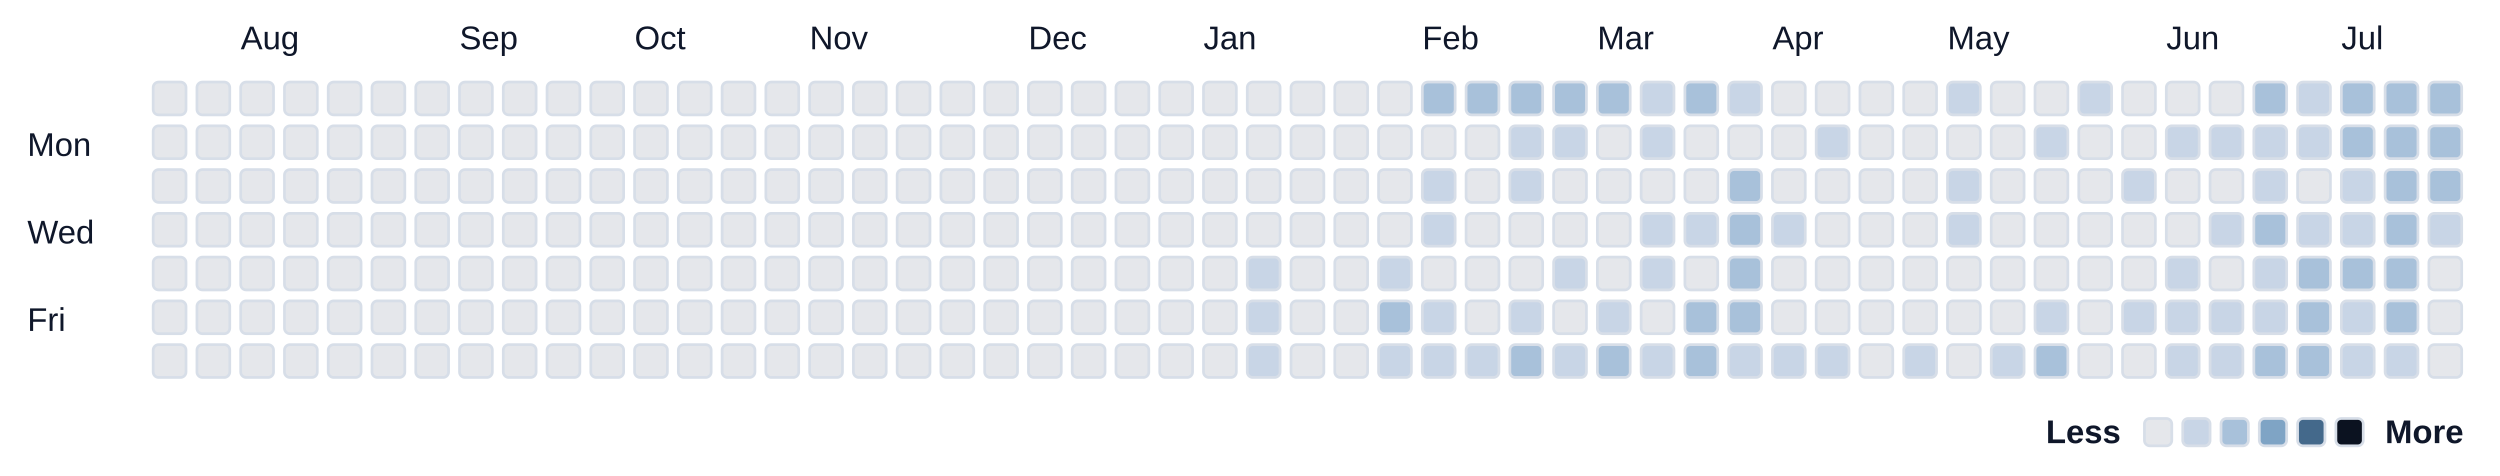
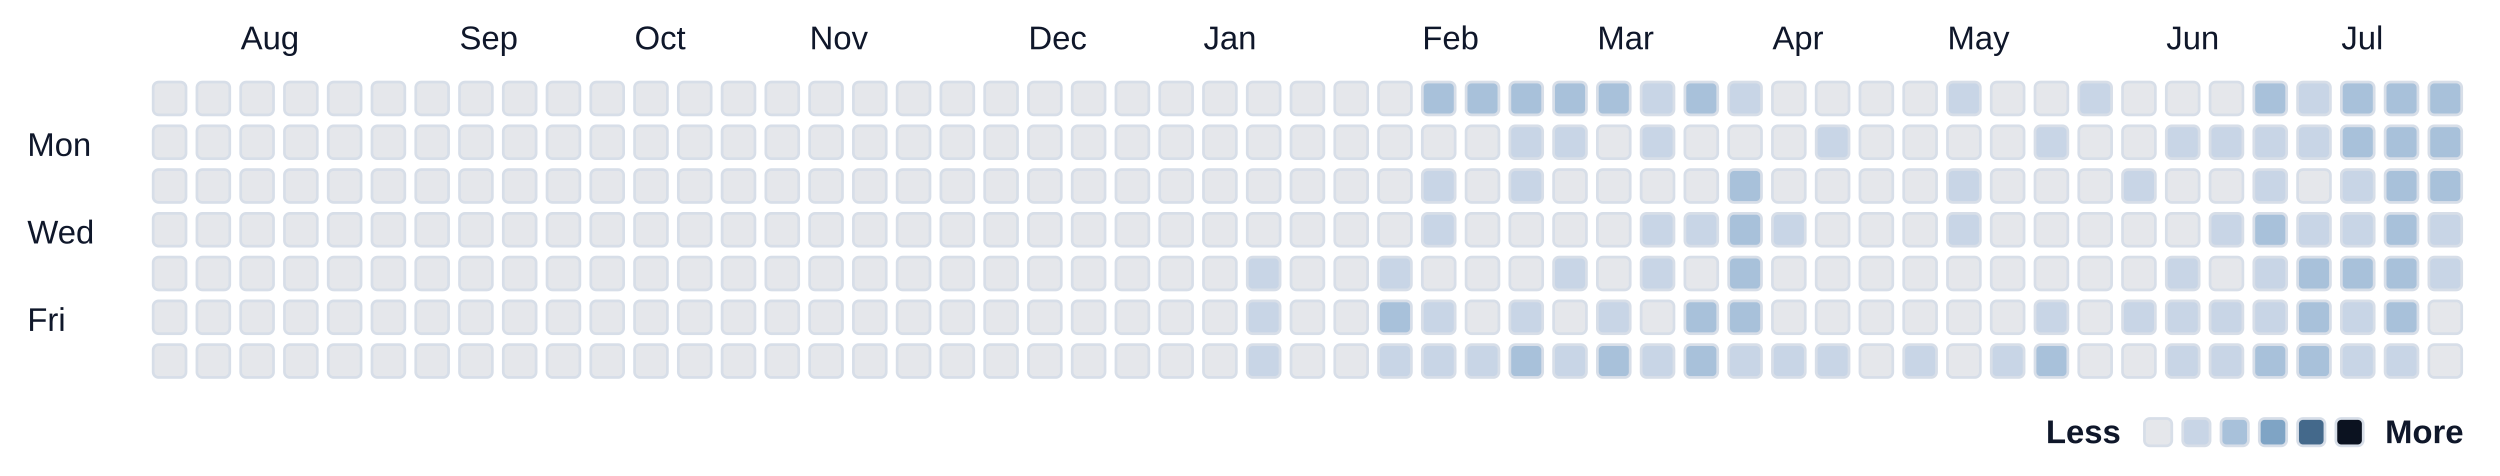
<svg xmlns="http://www.w3.org/2000/svg" baseProfile="tiny" height="174" version="1.2" width="914">
  <defs />
  <text fill="#0F172A" font-family="Segoe UI, Arial, sans-serif" font-size="12px" x="88" y="18">Aug</text>
  <text fill="#0F172A" font-family="Segoe UI, Arial, sans-serif" font-size="12px" x="168" y="18">Sep</text>
  <text fill="#0F172A" font-family="Segoe UI, Arial, sans-serif" font-size="12px" x="232" y="18">Oct</text>
  <text fill="#0F172A" font-family="Segoe UI, Arial, sans-serif" font-size="12px" x="296" y="18">Nov</text>
  <text fill="#0F172A" font-family="Segoe UI, Arial, sans-serif" font-size="12px" x="376" y="18">Dec</text>
  <text fill="#0F172A" font-family="Segoe UI, Arial, sans-serif" font-size="12px" x="440" y="18">Jan</text>
  <text fill="#0F172A" font-family="Segoe UI, Arial, sans-serif" font-size="12px" x="520" y="18">Feb</text>
  <text fill="#0F172A" font-family="Segoe UI, Arial, sans-serif" font-size="12px" x="584" y="18">Mar</text>
  <text fill="#0F172A" font-family="Segoe UI, Arial, sans-serif" font-size="12px" x="648" y="18">Apr</text>
  <text fill="#0F172A" font-family="Segoe UI, Arial, sans-serif" font-size="12px" x="712" y="18">May</text>
  <text fill="#0F172A" font-family="Segoe UI, Arial, sans-serif" font-size="12px" x="792" y="18">Jun</text>
  <text fill="#0F172A" font-family="Segoe UI, Arial, sans-serif" font-size="12px" x="856" y="18">Jul</text>
  <text fill="#0F172A" font-family="Segoe UI, Arial, sans-serif" font-size="12px" x="10" y="57">Mon</text>
  <text fill="#0F172A" font-family="Segoe UI, Arial, sans-serif" font-size="12px" x="10" y="89">Wed</text>
  <text fill="#0F172A" font-family="Segoe UI, Arial, sans-serif" font-size="12px" x="10" y="121">Fri</text>
  <rect fill="#E5E7EB" height="12" rx="2" ry="2" stroke="#D7DEE8" stroke-width="1" width="12" x="56" y="30" />
  <rect fill="#E5E7EB" height="12" rx="2" ry="2" stroke="#D7DEE8" stroke-width="1" width="12" x="56" y="46" />
  <rect fill="#E5E7EB" height="12" rx="2" ry="2" stroke="#D7DEE8" stroke-width="1" width="12" x="56" y="62" />
  <rect fill="#E5E7EB" height="12" rx="2" ry="2" stroke="#D7DEE8" stroke-width="1" width="12" x="56" y="78" />
  <rect fill="#E5E7EB" height="12" rx="2" ry="2" stroke="#D7DEE8" stroke-width="1" width="12" x="56" y="94" />
  <rect fill="#E5E7EB" height="12" rx="2" ry="2" stroke="#D7DEE8" stroke-width="1" width="12" x="56" y="110" />
  <rect fill="#E5E7EB" height="12" rx="2" ry="2" stroke="#D7DEE8" stroke-width="1" width="12" x="56" y="126" />
  <rect fill="#E5E7EB" height="12" rx="2" ry="2" stroke="#D7DEE8" stroke-width="1" width="12" x="72" y="30" />
  <rect fill="#E5E7EB" height="12" rx="2" ry="2" stroke="#D7DEE8" stroke-width="1" width="12" x="72" y="46" />
  <rect fill="#E5E7EB" height="12" rx="2" ry="2" stroke="#D7DEE8" stroke-width="1" width="12" x="72" y="62" />
  <rect fill="#E5E7EB" height="12" rx="2" ry="2" stroke="#D7DEE8" stroke-width="1" width="12" x="72" y="78" />
  <rect fill="#E5E7EB" height="12" rx="2" ry="2" stroke="#D7DEE8" stroke-width="1" width="12" x="72" y="94" />
  <rect fill="#E5E7EB" height="12" rx="2" ry="2" stroke="#D7DEE8" stroke-width="1" width="12" x="72" y="110" />
  <rect fill="#E5E7EB" height="12" rx="2" ry="2" stroke="#D7DEE8" stroke-width="1" width="12" x="72" y="126" />
  <rect fill="#E5E7EB" height="12" rx="2" ry="2" stroke="#D7DEE8" stroke-width="1" width="12" x="88" y="30" />
  <rect fill="#E5E7EB" height="12" rx="2" ry="2" stroke="#D7DEE8" stroke-width="1" width="12" x="88" y="46" />
  <rect fill="#E5E7EB" height="12" rx="2" ry="2" stroke="#D7DEE8" stroke-width="1" width="12" x="88" y="62" />
  <rect fill="#E5E7EB" height="12" rx="2" ry="2" stroke="#D7DEE8" stroke-width="1" width="12" x="88" y="78" />
  <rect fill="#E5E7EB" height="12" rx="2" ry="2" stroke="#D7DEE8" stroke-width="1" width="12" x="88" y="94" />
  <rect fill="#E5E7EB" height="12" rx="2" ry="2" stroke="#D7DEE8" stroke-width="1" width="12" x="88" y="110" />
  <rect fill="#E5E7EB" height="12" rx="2" ry="2" stroke="#D7DEE8" stroke-width="1" width="12" x="88" y="126" />
  <rect fill="#E5E7EB" height="12" rx="2" ry="2" stroke="#D7DEE8" stroke-width="1" width="12" x="104" y="30" />
  <rect fill="#E5E7EB" height="12" rx="2" ry="2" stroke="#D7DEE8" stroke-width="1" width="12" x="104" y="46" />
  <rect fill="#E5E7EB" height="12" rx="2" ry="2" stroke="#D7DEE8" stroke-width="1" width="12" x="104" y="62" />
  <rect fill="#E5E7EB" height="12" rx="2" ry="2" stroke="#D7DEE8" stroke-width="1" width="12" x="104" y="78" />
  <rect fill="#E5E7EB" height="12" rx="2" ry="2" stroke="#D7DEE8" stroke-width="1" width="12" x="104" y="94" />
  <rect fill="#E5E7EB" height="12" rx="2" ry="2" stroke="#D7DEE8" stroke-width="1" width="12" x="104" y="110" />
  <rect fill="#E5E7EB" height="12" rx="2" ry="2" stroke="#D7DEE8" stroke-width="1" width="12" x="104" y="126" />
  <rect fill="#E5E7EB" height="12" rx="2" ry="2" stroke="#D7DEE8" stroke-width="1" width="12" x="120" y="30" />
  <rect fill="#E5E7EB" height="12" rx="2" ry="2" stroke="#D7DEE8" stroke-width="1" width="12" x="120" y="46" />
  <rect fill="#E5E7EB" height="12" rx="2" ry="2" stroke="#D7DEE8" stroke-width="1" width="12" x="120" y="62" />
  <rect fill="#E5E7EB" height="12" rx="2" ry="2" stroke="#D7DEE8" stroke-width="1" width="12" x="120" y="78" />
  <rect fill="#E5E7EB" height="12" rx="2" ry="2" stroke="#D7DEE8" stroke-width="1" width="12" x="120" y="94" />
  <rect fill="#E5E7EB" height="12" rx="2" ry="2" stroke="#D7DEE8" stroke-width="1" width="12" x="120" y="110" />
  <rect fill="#E5E7EB" height="12" rx="2" ry="2" stroke="#D7DEE8" stroke-width="1" width="12" x="120" y="126" />
  <rect fill="#E5E7EB" height="12" rx="2" ry="2" stroke="#D7DEE8" stroke-width="1" width="12" x="136" y="30" />
  <rect fill="#E5E7EB" height="12" rx="2" ry="2" stroke="#D7DEE8" stroke-width="1" width="12" x="136" y="46" />
  <rect fill="#E5E7EB" height="12" rx="2" ry="2" stroke="#D7DEE8" stroke-width="1" width="12" x="136" y="62" />
  <rect fill="#E5E7EB" height="12" rx="2" ry="2" stroke="#D7DEE8" stroke-width="1" width="12" x="136" y="78" />
  <rect fill="#E5E7EB" height="12" rx="2" ry="2" stroke="#D7DEE8" stroke-width="1" width="12" x="136" y="94" />
  <rect fill="#E5E7EB" height="12" rx="2" ry="2" stroke="#D7DEE8" stroke-width="1" width="12" x="136" y="110" />
  <rect fill="#E5E7EB" height="12" rx="2" ry="2" stroke="#D7DEE8" stroke-width="1" width="12" x="136" y="126" />
  <rect fill="#E5E7EB" height="12" rx="2" ry="2" stroke="#D7DEE8" stroke-width="1" width="12" x="152" y="30" />
  <rect fill="#E5E7EB" height="12" rx="2" ry="2" stroke="#D7DEE8" stroke-width="1" width="12" x="152" y="46" />
  <rect fill="#E5E7EB" height="12" rx="2" ry="2" stroke="#D7DEE8" stroke-width="1" width="12" x="152" y="62" />
  <rect fill="#E5E7EB" height="12" rx="2" ry="2" stroke="#D7DEE8" stroke-width="1" width="12" x="152" y="78" />
  <rect fill="#E5E7EB" height="12" rx="2" ry="2" stroke="#D7DEE8" stroke-width="1" width="12" x="152" y="94" />
  <rect fill="#E5E7EB" height="12" rx="2" ry="2" stroke="#D7DEE8" stroke-width="1" width="12" x="152" y="110" />
  <rect fill="#E5E7EB" height="12" rx="2" ry="2" stroke="#D7DEE8" stroke-width="1" width="12" x="152" y="126" />
  <rect fill="#E5E7EB" height="12" rx="2" ry="2" stroke="#D7DEE8" stroke-width="1" width="12" x="168" y="30" />
  <rect fill="#E5E7EB" height="12" rx="2" ry="2" stroke="#D7DEE8" stroke-width="1" width="12" x="168" y="46" />
  <rect fill="#E5E7EB" height="12" rx="2" ry="2" stroke="#D7DEE8" stroke-width="1" width="12" x="168" y="62" />
  <rect fill="#E5E7EB" height="12" rx="2" ry="2" stroke="#D7DEE8" stroke-width="1" width="12" x="168" y="78" />
  <rect fill="#E5E7EB" height="12" rx="2" ry="2" stroke="#D7DEE8" stroke-width="1" width="12" x="168" y="94" />
  <rect fill="#E5E7EB" height="12" rx="2" ry="2" stroke="#D7DEE8" stroke-width="1" width="12" x="168" y="110" />
  <rect fill="#E5E7EB" height="12" rx="2" ry="2" stroke="#D7DEE8" stroke-width="1" width="12" x="168" y="126" />
  <rect fill="#E5E7EB" height="12" rx="2" ry="2" stroke="#D7DEE8" stroke-width="1" width="12" x="184" y="30" />
  <rect fill="#E5E7EB" height="12" rx="2" ry="2" stroke="#D7DEE8" stroke-width="1" width="12" x="184" y="46" />
  <rect fill="#E5E7EB" height="12" rx="2" ry="2" stroke="#D7DEE8" stroke-width="1" width="12" x="184" y="62" />
  <rect fill="#E5E7EB" height="12" rx="2" ry="2" stroke="#D7DEE8" stroke-width="1" width="12" x="184" y="78" />
  <rect fill="#E5E7EB" height="12" rx="2" ry="2" stroke="#D7DEE8" stroke-width="1" width="12" x="184" y="94" />
  <rect fill="#E5E7EB" height="12" rx="2" ry="2" stroke="#D7DEE8" stroke-width="1" width="12" x="184" y="110" />
  <rect fill="#E5E7EB" height="12" rx="2" ry="2" stroke="#D7DEE8" stroke-width="1" width="12" x="184" y="126" />
  <rect fill="#E5E7EB" height="12" rx="2" ry="2" stroke="#D7DEE8" stroke-width="1" width="12" x="200" y="30" />
  <rect fill="#E5E7EB" height="12" rx="2" ry="2" stroke="#D7DEE8" stroke-width="1" width="12" x="200" y="46" />
  <rect fill="#E5E7EB" height="12" rx="2" ry="2" stroke="#D7DEE8" stroke-width="1" width="12" x="200" y="62" />
  <rect fill="#E5E7EB" height="12" rx="2" ry="2" stroke="#D7DEE8" stroke-width="1" width="12" x="200" y="78" />
  <rect fill="#E5E7EB" height="12" rx="2" ry="2" stroke="#D7DEE8" stroke-width="1" width="12" x="200" y="94" />
  <rect fill="#E5E7EB" height="12" rx="2" ry="2" stroke="#D7DEE8" stroke-width="1" width="12" x="200" y="110" />
  <rect fill="#E5E7EB" height="12" rx="2" ry="2" stroke="#D7DEE8" stroke-width="1" width="12" x="200" y="126" />
  <rect fill="#E5E7EB" height="12" rx="2" ry="2" stroke="#D7DEE8" stroke-width="1" width="12" x="216" y="30" />
  <rect fill="#E5E7EB" height="12" rx="2" ry="2" stroke="#D7DEE8" stroke-width="1" width="12" x="216" y="46" />
  <rect fill="#E5E7EB" height="12" rx="2" ry="2" stroke="#D7DEE8" stroke-width="1" width="12" x="216" y="62" />
  <rect fill="#E5E7EB" height="12" rx="2" ry="2" stroke="#D7DEE8" stroke-width="1" width="12" x="216" y="78" />
  <rect fill="#E5E7EB" height="12" rx="2" ry="2" stroke="#D7DEE8" stroke-width="1" width="12" x="216" y="94" />
  <rect fill="#E5E7EB" height="12" rx="2" ry="2" stroke="#D7DEE8" stroke-width="1" width="12" x="216" y="110" />
  <rect fill="#E5E7EB" height="12" rx="2" ry="2" stroke="#D7DEE8" stroke-width="1" width="12" x="216" y="126" />
  <rect fill="#E5E7EB" height="12" rx="2" ry="2" stroke="#D7DEE8" stroke-width="1" width="12" x="232" y="30" />
  <rect fill="#E5E7EB" height="12" rx="2" ry="2" stroke="#D7DEE8" stroke-width="1" width="12" x="232" y="46" />
  <rect fill="#E5E7EB" height="12" rx="2" ry="2" stroke="#D7DEE8" stroke-width="1" width="12" x="232" y="62" />
  <rect fill="#E5E7EB" height="12" rx="2" ry="2" stroke="#D7DEE8" stroke-width="1" width="12" x="232" y="78" />
  <rect fill="#E5E7EB" height="12" rx="2" ry="2" stroke="#D7DEE8" stroke-width="1" width="12" x="232" y="94" />
  <rect fill="#E5E7EB" height="12" rx="2" ry="2" stroke="#D7DEE8" stroke-width="1" width="12" x="232" y="110" />
  <rect fill="#E5E7EB" height="12" rx="2" ry="2" stroke="#D7DEE8" stroke-width="1" width="12" x="232" y="126" />
  <rect fill="#E5E7EB" height="12" rx="2" ry="2" stroke="#D7DEE8" stroke-width="1" width="12" x="248" y="30" />
  <rect fill="#E5E7EB" height="12" rx="2" ry="2" stroke="#D7DEE8" stroke-width="1" width="12" x="248" y="46" />
  <rect fill="#E5E7EB" height="12" rx="2" ry="2" stroke="#D7DEE8" stroke-width="1" width="12" x="248" y="62" />
  <rect fill="#E5E7EB" height="12" rx="2" ry="2" stroke="#D7DEE8" stroke-width="1" width="12" x="248" y="78" />
  <rect fill="#E5E7EB" height="12" rx="2" ry="2" stroke="#D7DEE8" stroke-width="1" width="12" x="248" y="94" />
  <rect fill="#E5E7EB" height="12" rx="2" ry="2" stroke="#D7DEE8" stroke-width="1" width="12" x="248" y="110" />
  <rect fill="#E5E7EB" height="12" rx="2" ry="2" stroke="#D7DEE8" stroke-width="1" width="12" x="248" y="126" />
  <rect fill="#E5E7EB" height="12" rx="2" ry="2" stroke="#D7DEE8" stroke-width="1" width="12" x="264" y="30" />
  <rect fill="#E5E7EB" height="12" rx="2" ry="2" stroke="#D7DEE8" stroke-width="1" width="12" x="264" y="46" />
  <rect fill="#E5E7EB" height="12" rx="2" ry="2" stroke="#D7DEE8" stroke-width="1" width="12" x="264" y="62" />
  <rect fill="#E5E7EB" height="12" rx="2" ry="2" stroke="#D7DEE8" stroke-width="1" width="12" x="264" y="78" />
  <rect fill="#E5E7EB" height="12" rx="2" ry="2" stroke="#D7DEE8" stroke-width="1" width="12" x="264" y="94" />
  <rect fill="#E5E7EB" height="12" rx="2" ry="2" stroke="#D7DEE8" stroke-width="1" width="12" x="264" y="110" />
  <rect fill="#E5E7EB" height="12" rx="2" ry="2" stroke="#D7DEE8" stroke-width="1" width="12" x="264" y="126" />
  <rect fill="#E5E7EB" height="12" rx="2" ry="2" stroke="#D7DEE8" stroke-width="1" width="12" x="280" y="30" />
  <rect fill="#E5E7EB" height="12" rx="2" ry="2" stroke="#D7DEE8" stroke-width="1" width="12" x="280" y="46" />
  <rect fill="#E5E7EB" height="12" rx="2" ry="2" stroke="#D7DEE8" stroke-width="1" width="12" x="280" y="62" />
  <rect fill="#E5E7EB" height="12" rx="2" ry="2" stroke="#D7DEE8" stroke-width="1" width="12" x="280" y="78" />
  <rect fill="#E5E7EB" height="12" rx="2" ry="2" stroke="#D7DEE8" stroke-width="1" width="12" x="280" y="94" />
  <rect fill="#E5E7EB" height="12" rx="2" ry="2" stroke="#D7DEE8" stroke-width="1" width="12" x="280" y="110" />
  <rect fill="#E5E7EB" height="12" rx="2" ry="2" stroke="#D7DEE8" stroke-width="1" width="12" x="280" y="126" />
  <rect fill="#E5E7EB" height="12" rx="2" ry="2" stroke="#D7DEE8" stroke-width="1" width="12" x="296" y="30" />
  <rect fill="#E5E7EB" height="12" rx="2" ry="2" stroke="#D7DEE8" stroke-width="1" width="12" x="296" y="46" />
  <rect fill="#E5E7EB" height="12" rx="2" ry="2" stroke="#D7DEE8" stroke-width="1" width="12" x="296" y="62" />
  <rect fill="#E5E7EB" height="12" rx="2" ry="2" stroke="#D7DEE8" stroke-width="1" width="12" x="296" y="78" />
  <rect fill="#E5E7EB" height="12" rx="2" ry="2" stroke="#D7DEE8" stroke-width="1" width="12" x="296" y="94" />
  <rect fill="#E5E7EB" height="12" rx="2" ry="2" stroke="#D7DEE8" stroke-width="1" width="12" x="296" y="110" />
  <rect fill="#E5E7EB" height="12" rx="2" ry="2" stroke="#D7DEE8" stroke-width="1" width="12" x="296" y="126" />
  <rect fill="#E5E7EB" height="12" rx="2" ry="2" stroke="#D7DEE8" stroke-width="1" width="12" x="312" y="30" />
  <rect fill="#E5E7EB" height="12" rx="2" ry="2" stroke="#D7DEE8" stroke-width="1" width="12" x="312" y="46" />
  <rect fill="#E5E7EB" height="12" rx="2" ry="2" stroke="#D7DEE8" stroke-width="1" width="12" x="312" y="62" />
  <rect fill="#E5E7EB" height="12" rx="2" ry="2" stroke="#D7DEE8" stroke-width="1" width="12" x="312" y="78" />
  <rect fill="#E5E7EB" height="12" rx="2" ry="2" stroke="#D7DEE8" stroke-width="1" width="12" x="312" y="94" />
  <rect fill="#E5E7EB" height="12" rx="2" ry="2" stroke="#D7DEE8" stroke-width="1" width="12" x="312" y="110" />
  <rect fill="#E5E7EB" height="12" rx="2" ry="2" stroke="#D7DEE8" stroke-width="1" width="12" x="312" y="126" />
  <rect fill="#E5E7EB" height="12" rx="2" ry="2" stroke="#D7DEE8" stroke-width="1" width="12" x="328" y="30" />
  <rect fill="#E5E7EB" height="12" rx="2" ry="2" stroke="#D7DEE8" stroke-width="1" width="12" x="328" y="46" />
  <rect fill="#E5E7EB" height="12" rx="2" ry="2" stroke="#D7DEE8" stroke-width="1" width="12" x="328" y="62" />
  <rect fill="#E5E7EB" height="12" rx="2" ry="2" stroke="#D7DEE8" stroke-width="1" width="12" x="328" y="78" />
  <rect fill="#E5E7EB" height="12" rx="2" ry="2" stroke="#D7DEE8" stroke-width="1" width="12" x="328" y="94" />
  <rect fill="#E5E7EB" height="12" rx="2" ry="2" stroke="#D7DEE8" stroke-width="1" width="12" x="328" y="110" />
  <rect fill="#E5E7EB" height="12" rx="2" ry="2" stroke="#D7DEE8" stroke-width="1" width="12" x="328" y="126" />
  <rect fill="#E5E7EB" height="12" rx="2" ry="2" stroke="#D7DEE8" stroke-width="1" width="12" x="344" y="30" />
  <rect fill="#E5E7EB" height="12" rx="2" ry="2" stroke="#D7DEE8" stroke-width="1" width="12" x="344" y="46" />
  <rect fill="#E5E7EB" height="12" rx="2" ry="2" stroke="#D7DEE8" stroke-width="1" width="12" x="344" y="62" />
  <rect fill="#E5E7EB" height="12" rx="2" ry="2" stroke="#D7DEE8" stroke-width="1" width="12" x="344" y="78" />
  <rect fill="#E5E7EB" height="12" rx="2" ry="2" stroke="#D7DEE8" stroke-width="1" width="12" x="344" y="94" />
  <rect fill="#E5E7EB" height="12" rx="2" ry="2" stroke="#D7DEE8" stroke-width="1" width="12" x="344" y="110" />
  <rect fill="#E5E7EB" height="12" rx="2" ry="2" stroke="#D7DEE8" stroke-width="1" width="12" x="344" y="126" />
  <rect fill="#E5E7EB" height="12" rx="2" ry="2" stroke="#D7DEE8" stroke-width="1" width="12" x="360" y="30" />
  <rect fill="#E5E7EB" height="12" rx="2" ry="2" stroke="#D7DEE8" stroke-width="1" width="12" x="360" y="46" />
  <rect fill="#E5E7EB" height="12" rx="2" ry="2" stroke="#D7DEE8" stroke-width="1" width="12" x="360" y="62" />
  <rect fill="#E5E7EB" height="12" rx="2" ry="2" stroke="#D7DEE8" stroke-width="1" width="12" x="360" y="78" />
  <rect fill="#E5E7EB" height="12" rx="2" ry="2" stroke="#D7DEE8" stroke-width="1" width="12" x="360" y="94" />
  <rect fill="#E5E7EB" height="12" rx="2" ry="2" stroke="#D7DEE8" stroke-width="1" width="12" x="360" y="110" />
  <rect fill="#E5E7EB" height="12" rx="2" ry="2" stroke="#D7DEE8" stroke-width="1" width="12" x="360" y="126" />
  <rect fill="#E5E7EB" height="12" rx="2" ry="2" stroke="#D7DEE8" stroke-width="1" width="12" x="376" y="30" />
  <rect fill="#E5E7EB" height="12" rx="2" ry="2" stroke="#D7DEE8" stroke-width="1" width="12" x="376" y="46" />
  <rect fill="#E5E7EB" height="12" rx="2" ry="2" stroke="#D7DEE8" stroke-width="1" width="12" x="376" y="62" />
  <rect fill="#E5E7EB" height="12" rx="2" ry="2" stroke="#D7DEE8" stroke-width="1" width="12" x="376" y="78" />
  <rect fill="#E5E7EB" height="12" rx="2" ry="2" stroke="#D7DEE8" stroke-width="1" width="12" x="376" y="94" />
  <rect fill="#E5E7EB" height="12" rx="2" ry="2" stroke="#D7DEE8" stroke-width="1" width="12" x="376" y="110" />
  <rect fill="#E5E7EB" height="12" rx="2" ry="2" stroke="#D7DEE8" stroke-width="1" width="12" x="376" y="126" />
  <rect fill="#E5E7EB" height="12" rx="2" ry="2" stroke="#D7DEE8" stroke-width="1" width="12" x="392" y="30" />
  <rect fill="#E5E7EB" height="12" rx="2" ry="2" stroke="#D7DEE8" stroke-width="1" width="12" x="392" y="46" />
  <rect fill="#E5E7EB" height="12" rx="2" ry="2" stroke="#D7DEE8" stroke-width="1" width="12" x="392" y="62" />
  <rect fill="#E5E7EB" height="12" rx="2" ry="2" stroke="#D7DEE8" stroke-width="1" width="12" x="392" y="78" />
  <rect fill="#E5E7EB" height="12" rx="2" ry="2" stroke="#D7DEE8" stroke-width="1" width="12" x="392" y="94" />
  <rect fill="#E5E7EB" height="12" rx="2" ry="2" stroke="#D7DEE8" stroke-width="1" width="12" x="392" y="110" />
  <rect fill="#E5E7EB" height="12" rx="2" ry="2" stroke="#D7DEE8" stroke-width="1" width="12" x="392" y="126" />
  <rect fill="#E5E7EB" height="12" rx="2" ry="2" stroke="#D7DEE8" stroke-width="1" width="12" x="408" y="30" />
  <rect fill="#E5E7EB" height="12" rx="2" ry="2" stroke="#D7DEE8" stroke-width="1" width="12" x="408" y="46" />
  <rect fill="#E5E7EB" height="12" rx="2" ry="2" stroke="#D7DEE8" stroke-width="1" width="12" x="408" y="62" />
  <rect fill="#E5E7EB" height="12" rx="2" ry="2" stroke="#D7DEE8" stroke-width="1" width="12" x="408" y="78" />
  <rect fill="#E5E7EB" height="12" rx="2" ry="2" stroke="#D7DEE8" stroke-width="1" width="12" x="408" y="94" />
  <rect fill="#E5E7EB" height="12" rx="2" ry="2" stroke="#D7DEE8" stroke-width="1" width="12" x="408" y="110" />
  <rect fill="#E5E7EB" height="12" rx="2" ry="2" stroke="#D7DEE8" stroke-width="1" width="12" x="408" y="126" />
  <rect fill="#E5E7EB" height="12" rx="2" ry="2" stroke="#D7DEE8" stroke-width="1" width="12" x="424" y="30" />
  <rect fill="#E5E7EB" height="12" rx="2" ry="2" stroke="#D7DEE8" stroke-width="1" width="12" x="424" y="46" />
  <rect fill="#E5E7EB" height="12" rx="2" ry="2" stroke="#D7DEE8" stroke-width="1" width="12" x="424" y="62" />
  <rect fill="#E5E7EB" height="12" rx="2" ry="2" stroke="#D7DEE8" stroke-width="1" width="12" x="424" y="78" />
  <rect fill="#E5E7EB" height="12" rx="2" ry="2" stroke="#D7DEE8" stroke-width="1" width="12" x="424" y="94" />
  <rect fill="#E5E7EB" height="12" rx="2" ry="2" stroke="#D7DEE8" stroke-width="1" width="12" x="424" y="110" />
  <rect fill="#E5E7EB" height="12" rx="2" ry="2" stroke="#D7DEE8" stroke-width="1" width="12" x="424" y="126" />
  <rect fill="#E5E7EB" height="12" rx="2" ry="2" stroke="#D7DEE8" stroke-width="1" width="12" x="440" y="30" />
  <rect fill="#E5E7EB" height="12" rx="2" ry="2" stroke="#D7DEE8" stroke-width="1" width="12" x="440" y="46" />
  <rect fill="#E5E7EB" height="12" rx="2" ry="2" stroke="#D7DEE8" stroke-width="1" width="12" x="440" y="62" />
  <rect fill="#E5E7EB" height="12" rx="2" ry="2" stroke="#D7DEE8" stroke-width="1" width="12" x="440" y="78" />
  <rect fill="#E5E7EB" height="12" rx="2" ry="2" stroke="#D7DEE8" stroke-width="1" width="12" x="440" y="94" />
  <rect fill="#E5E7EB" height="12" rx="2" ry="2" stroke="#D7DEE8" stroke-width="1" width="12" x="440" y="110" />
  <rect fill="#E5E7EB" height="12" rx="2" ry="2" stroke="#D7DEE8" stroke-width="1" width="12" x="440" y="126" />
  <rect fill="#E5E7EB" height="12" rx="2" ry="2" stroke="#D7DEE8" stroke-width="1" width="12" x="456" y="30" />
  <rect fill="#E5E7EB" height="12" rx="2" ry="2" stroke="#D7DEE8" stroke-width="1" width="12" x="456" y="46" />
  <rect fill="#E5E7EB" height="12" rx="2" ry="2" stroke="#D7DEE8" stroke-width="1" width="12" x="456" y="62" />
  <rect fill="#E5E7EB" height="12" rx="2" ry="2" stroke="#D7DEE8" stroke-width="1" width="12" x="456" y="78" />
  <rect fill="#C8D5E6" height="12" rx="2" ry="2" stroke="#D7DEE8" stroke-width="1" width="12" x="456" y="94" />
  <rect fill="#C8D5E6" height="12" rx="2" ry="2" stroke="#D7DEE8" stroke-width="1" width="12" x="456" y="110" />
  <rect fill="#C8D5E6" height="12" rx="2" ry="2" stroke="#D7DEE8" stroke-width="1" width="12" x="456" y="126" />
  <rect fill="#E5E7EB" height="12" rx="2" ry="2" stroke="#D7DEE8" stroke-width="1" width="12" x="472" y="30" />
  <rect fill="#E5E7EB" height="12" rx="2" ry="2" stroke="#D7DEE8" stroke-width="1" width="12" x="472" y="46" />
  <rect fill="#E5E7EB" height="12" rx="2" ry="2" stroke="#D7DEE8" stroke-width="1" width="12" x="472" y="62" />
  <rect fill="#E5E7EB" height="12" rx="2" ry="2" stroke="#D7DEE8" stroke-width="1" width="12" x="472" y="78" />
  <rect fill="#E5E7EB" height="12" rx="2" ry="2" stroke="#D7DEE8" stroke-width="1" width="12" x="472" y="94" />
  <rect fill="#E5E7EB" height="12" rx="2" ry="2" stroke="#D7DEE8" stroke-width="1" width="12" x="472" y="110" />
  <rect fill="#E5E7EB" height="12" rx="2" ry="2" stroke="#D7DEE8" stroke-width="1" width="12" x="472" y="126" />
  <rect fill="#E5E7EB" height="12" rx="2" ry="2" stroke="#D7DEE8" stroke-width="1" width="12" x="488" y="30" />
  <rect fill="#E5E7EB" height="12" rx="2" ry="2" stroke="#D7DEE8" stroke-width="1" width="12" x="488" y="46" />
  <rect fill="#E5E7EB" height="12" rx="2" ry="2" stroke="#D7DEE8" stroke-width="1" width="12" x="488" y="62" />
  <rect fill="#E5E7EB" height="12" rx="2" ry="2" stroke="#D7DEE8" stroke-width="1" width="12" x="488" y="78" />
  <rect fill="#E5E7EB" height="12" rx="2" ry="2" stroke="#D7DEE8" stroke-width="1" width="12" x="488" y="94" />
  <rect fill="#E5E7EB" height="12" rx="2" ry="2" stroke="#D7DEE8" stroke-width="1" width="12" x="488" y="110" />
  <rect fill="#E5E7EB" height="12" rx="2" ry="2" stroke="#D7DEE8" stroke-width="1" width="12" x="488" y="126" />
  <rect fill="#E5E7EB" height="12" rx="2" ry="2" stroke="#D7DEE8" stroke-width="1" width="12" x="504" y="30" />
  <rect fill="#E5E7EB" height="12" rx="2" ry="2" stroke="#D7DEE8" stroke-width="1" width="12" x="504" y="46" />
  <rect fill="#E5E7EB" height="12" rx="2" ry="2" stroke="#D7DEE8" stroke-width="1" width="12" x="504" y="62" />
  <rect fill="#E5E7EB" height="12" rx="2" ry="2" stroke="#D7DEE8" stroke-width="1" width="12" x="504" y="78" />
  <rect fill="#C8D5E6" height="12" rx="2" ry="2" stroke="#D7DEE8" stroke-width="1" width="12" x="504" y="94" />
  <rect fill="#A8C1DA" height="12" rx="2" ry="2" stroke="#D7DEE8" stroke-width="1" width="12" x="504" y="110" />
  <rect fill="#C8D5E6" height="12" rx="2" ry="2" stroke="#D7DEE8" stroke-width="1" width="12" x="504" y="126" />
  <rect fill="#A8C1DA" height="12" rx="2" ry="2" stroke="#D7DEE8" stroke-width="1" width="12" x="520" y="30" />
  <rect fill="#E5E7EB" height="12" rx="2" ry="2" stroke="#D7DEE8" stroke-width="1" width="12" x="520" y="46" />
  <rect fill="#C8D5E6" height="12" rx="2" ry="2" stroke="#D7DEE8" stroke-width="1" width="12" x="520" y="62" />
  <rect fill="#C8D5E6" height="12" rx="2" ry="2" stroke="#D7DEE8" stroke-width="1" width="12" x="520" y="78" />
  <rect fill="#E5E7EB" height="12" rx="2" ry="2" stroke="#D7DEE8" stroke-width="1" width="12" x="520" y="94" />
  <rect fill="#C8D5E6" height="12" rx="2" ry="2" stroke="#D7DEE8" stroke-width="1" width="12" x="520" y="110" />
  <rect fill="#C8D5E6" height="12" rx="2" ry="2" stroke="#D7DEE8" stroke-width="1" width="12" x="520" y="126" />
  <rect fill="#A8C1DA" height="12" rx="2" ry="2" stroke="#D7DEE8" stroke-width="1" width="12" x="536" y="30" />
  <rect fill="#E5E7EB" height="12" rx="2" ry="2" stroke="#D7DEE8" stroke-width="1" width="12" x="536" y="46" />
  <rect fill="#E5E7EB" height="12" rx="2" ry="2" stroke="#D7DEE8" stroke-width="1" width="12" x="536" y="62" />
  <rect fill="#E5E7EB" height="12" rx="2" ry="2" stroke="#D7DEE8" stroke-width="1" width="12" x="536" y="78" />
  <rect fill="#E5E7EB" height="12" rx="2" ry="2" stroke="#D7DEE8" stroke-width="1" width="12" x="536" y="94" />
  <rect fill="#E5E7EB" height="12" rx="2" ry="2" stroke="#D7DEE8" stroke-width="1" width="12" x="536" y="110" />
  <rect fill="#C8D5E6" height="12" rx="2" ry="2" stroke="#D7DEE8" stroke-width="1" width="12" x="536" y="126" />
  <rect fill="#A8C1DA" height="12" rx="2" ry="2" stroke="#D7DEE8" stroke-width="1" width="12" x="552" y="30" />
  <rect fill="#C8D5E6" height="12" rx="2" ry="2" stroke="#D7DEE8" stroke-width="1" width="12" x="552" y="46" />
  <rect fill="#C8D5E6" height="12" rx="2" ry="2" stroke="#D7DEE8" stroke-width="1" width="12" x="552" y="62" />
  <rect fill="#E5E7EB" height="12" rx="2" ry="2" stroke="#D7DEE8" stroke-width="1" width="12" x="552" y="78" />
  <rect fill="#E5E7EB" height="12" rx="2" ry="2" stroke="#D7DEE8" stroke-width="1" width="12" x="552" y="94" />
  <rect fill="#C8D5E6" height="12" rx="2" ry="2" stroke="#D7DEE8" stroke-width="1" width="12" x="552" y="110" />
  <rect fill="#A8C1DA" height="12" rx="2" ry="2" stroke="#D7DEE8" stroke-width="1" width="12" x="552" y="126" />
  <rect fill="#A8C1DA" height="12" rx="2" ry="2" stroke="#D7DEE8" stroke-width="1" width="12" x="568" y="30" />
  <rect fill="#C8D5E6" height="12" rx="2" ry="2" stroke="#D7DEE8" stroke-width="1" width="12" x="568" y="46" />
  <rect fill="#E5E7EB" height="12" rx="2" ry="2" stroke="#D7DEE8" stroke-width="1" width="12" x="568" y="62" />
  <rect fill="#E5E7EB" height="12" rx="2" ry="2" stroke="#D7DEE8" stroke-width="1" width="12" x="568" y="78" />
  <rect fill="#C8D5E6" height="12" rx="2" ry="2" stroke="#D7DEE8" stroke-width="1" width="12" x="568" y="94" />
  <rect fill="#E5E7EB" height="12" rx="2" ry="2" stroke="#D7DEE8" stroke-width="1" width="12" x="568" y="110" />
  <rect fill="#C8D5E6" height="12" rx="2" ry="2" stroke="#D7DEE8" stroke-width="1" width="12" x="568" y="126" />
  <rect fill="#A8C1DA" height="12" rx="2" ry="2" stroke="#D7DEE8" stroke-width="1" width="12" x="584" y="30" />
  <rect fill="#E5E7EB" height="12" rx="2" ry="2" stroke="#D7DEE8" stroke-width="1" width="12" x="584" y="46" />
  <rect fill="#E5E7EB" height="12" rx="2" ry="2" stroke="#D7DEE8" stroke-width="1" width="12" x="584" y="62" />
  <rect fill="#E5E7EB" height="12" rx="2" ry="2" stroke="#D7DEE8" stroke-width="1" width="12" x="584" y="78" />
  <rect fill="#E5E7EB" height="12" rx="2" ry="2" stroke="#D7DEE8" stroke-width="1" width="12" x="584" y="94" />
  <rect fill="#C8D5E6" height="12" rx="2" ry="2" stroke="#D7DEE8" stroke-width="1" width="12" x="584" y="110" />
  <rect fill="#A8C1DA" height="12" rx="2" ry="2" stroke="#D7DEE8" stroke-width="1" width="12" x="584" y="126" />
  <rect fill="#C8D5E6" height="12" rx="2" ry="2" stroke="#D7DEE8" stroke-width="1" width="12" x="600" y="30" />
  <rect fill="#C8D5E6" height="12" rx="2" ry="2" stroke="#D7DEE8" stroke-width="1" width="12" x="600" y="46" />
  <rect fill="#E5E7EB" height="12" rx="2" ry="2" stroke="#D7DEE8" stroke-width="1" width="12" x="600" y="62" />
  <rect fill="#C8D5E6" height="12" rx="2" ry="2" stroke="#D7DEE8" stroke-width="1" width="12" x="600" y="78" />
  <rect fill="#C8D5E6" height="12" rx="2" ry="2" stroke="#D7DEE8" stroke-width="1" width="12" x="600" y="94" />
  <rect fill="#E5E7EB" height="12" rx="2" ry="2" stroke="#D7DEE8" stroke-width="1" width="12" x="600" y="110" />
  <rect fill="#C8D5E6" height="12" rx="2" ry="2" stroke="#D7DEE8" stroke-width="1" width="12" x="600" y="126" />
  <rect fill="#A8C1DA" height="12" rx="2" ry="2" stroke="#D7DEE8" stroke-width="1" width="12" x="616" y="30" />
  <rect fill="#E5E7EB" height="12" rx="2" ry="2" stroke="#D7DEE8" stroke-width="1" width="12" x="616" y="46" />
  <rect fill="#E5E7EB" height="12" rx="2" ry="2" stroke="#D7DEE8" stroke-width="1" width="12" x="616" y="62" />
  <rect fill="#C8D5E6" height="12" rx="2" ry="2" stroke="#D7DEE8" stroke-width="1" width="12" x="616" y="78" />
  <rect fill="#E5E7EB" height="12" rx="2" ry="2" stroke="#D7DEE8" stroke-width="1" width="12" x="616" y="94" />
  <rect fill="#A8C1DA" height="12" rx="2" ry="2" stroke="#D7DEE8" stroke-width="1" width="12" x="616" y="110" />
  <rect fill="#A8C1DA" height="12" rx="2" ry="2" stroke="#D7DEE8" stroke-width="1" width="12" x="616" y="126" />
  <rect fill="#C8D5E6" height="12" rx="2" ry="2" stroke="#D7DEE8" stroke-width="1" width="12" x="632" y="30" />
  <rect fill="#E5E7EB" height="12" rx="2" ry="2" stroke="#D7DEE8" stroke-width="1" width="12" x="632" y="46" />
  <rect fill="#A8C1DA" height="12" rx="2" ry="2" stroke="#D7DEE8" stroke-width="1" width="12" x="632" y="62" />
  <rect fill="#A8C1DA" height="12" rx="2" ry="2" stroke="#D7DEE8" stroke-width="1" width="12" x="632" y="78" />
  <rect fill="#A8C1DA" height="12" rx="2" ry="2" stroke="#D7DEE8" stroke-width="1" width="12" x="632" y="94" />
  <rect fill="#A8C1DA" height="12" rx="2" ry="2" stroke="#D7DEE8" stroke-width="1" width="12" x="632" y="110" />
  <rect fill="#C8D5E6" height="12" rx="2" ry="2" stroke="#D7DEE8" stroke-width="1" width="12" x="632" y="126" />
  <rect fill="#E5E7EB" height="12" rx="2" ry="2" stroke="#D7DEE8" stroke-width="1" width="12" x="648" y="30" />
  <rect fill="#E5E7EB" height="12" rx="2" ry="2" stroke="#D7DEE8" stroke-width="1" width="12" x="648" y="46" />
  <rect fill="#E5E7EB" height="12" rx="2" ry="2" stroke="#D7DEE8" stroke-width="1" width="12" x="648" y="62" />
  <rect fill="#C8D5E6" height="12" rx="2" ry="2" stroke="#D7DEE8" stroke-width="1" width="12" x="648" y="78" />
  <rect fill="#E5E7EB" height="12" rx="2" ry="2" stroke="#D7DEE8" stroke-width="1" width="12" x="648" y="94" />
  <rect fill="#E5E7EB" height="12" rx="2" ry="2" stroke="#D7DEE8" stroke-width="1" width="12" x="648" y="110" />
  <rect fill="#C8D5E6" height="12" rx="2" ry="2" stroke="#D7DEE8" stroke-width="1" width="12" x="648" y="126" />
  <rect fill="#E5E7EB" height="12" rx="2" ry="2" stroke="#D7DEE8" stroke-width="1" width="12" x="664" y="30" />
  <rect fill="#C8D5E6" height="12" rx="2" ry="2" stroke="#D7DEE8" stroke-width="1" width="12" x="664" y="46" />
  <rect fill="#E5E7EB" height="12" rx="2" ry="2" stroke="#D7DEE8" stroke-width="1" width="12" x="664" y="62" />
  <rect fill="#E5E7EB" height="12" rx="2" ry="2" stroke="#D7DEE8" stroke-width="1" width="12" x="664" y="78" />
  <rect fill="#E5E7EB" height="12" rx="2" ry="2" stroke="#D7DEE8" stroke-width="1" width="12" x="664" y="94" />
  <rect fill="#E5E7EB" height="12" rx="2" ry="2" stroke="#D7DEE8" stroke-width="1" width="12" x="664" y="110" />
  <rect fill="#C8D5E6" height="12" rx="2" ry="2" stroke="#D7DEE8" stroke-width="1" width="12" x="664" y="126" />
  <rect fill="#E5E7EB" height="12" rx="2" ry="2" stroke="#D7DEE8" stroke-width="1" width="12" x="680" y="30" />
  <rect fill="#E5E7EB" height="12" rx="2" ry="2" stroke="#D7DEE8" stroke-width="1" width="12" x="680" y="46" />
  <rect fill="#E5E7EB" height="12" rx="2" ry="2" stroke="#D7DEE8" stroke-width="1" width="12" x="680" y="62" />
  <rect fill="#E5E7EB" height="12" rx="2" ry="2" stroke="#D7DEE8" stroke-width="1" width="12" x="680" y="78" />
  <rect fill="#E5E7EB" height="12" rx="2" ry="2" stroke="#D7DEE8" stroke-width="1" width="12" x="680" y="94" />
  <rect fill="#E5E7EB" height="12" rx="2" ry="2" stroke="#D7DEE8" stroke-width="1" width="12" x="680" y="110" />
  <rect fill="#E5E7EB" height="12" rx="2" ry="2" stroke="#D7DEE8" stroke-width="1" width="12" x="680" y="126" />
  <rect fill="#E5E7EB" height="12" rx="2" ry="2" stroke="#D7DEE8" stroke-width="1" width="12" x="696" y="30" />
  <rect fill="#E5E7EB" height="12" rx="2" ry="2" stroke="#D7DEE8" stroke-width="1" width="12" x="696" y="46" />
  <rect fill="#E5E7EB" height="12" rx="2" ry="2" stroke="#D7DEE8" stroke-width="1" width="12" x="696" y="62" />
  <rect fill="#E5E7EB" height="12" rx="2" ry="2" stroke="#D7DEE8" stroke-width="1" width="12" x="696" y="78" />
  <rect fill="#E5E7EB" height="12" rx="2" ry="2" stroke="#D7DEE8" stroke-width="1" width="12" x="696" y="94" />
  <rect fill="#E5E7EB" height="12" rx="2" ry="2" stroke="#D7DEE8" stroke-width="1" width="12" x="696" y="110" />
  <rect fill="#C8D5E6" height="12" rx="2" ry="2" stroke="#D7DEE8" stroke-width="1" width="12" x="696" y="126" />
  <rect fill="#C8D5E6" height="12" rx="2" ry="2" stroke="#D7DEE8" stroke-width="1" width="12" x="712" y="30" />
  <rect fill="#E5E7EB" height="12" rx="2" ry="2" stroke="#D7DEE8" stroke-width="1" width="12" x="712" y="46" />
  <rect fill="#C8D5E6" height="12" rx="2" ry="2" stroke="#D7DEE8" stroke-width="1" width="12" x="712" y="62" />
  <rect fill="#C8D5E6" height="12" rx="2" ry="2" stroke="#D7DEE8" stroke-width="1" width="12" x="712" y="78" />
  <rect fill="#E5E7EB" height="12" rx="2" ry="2" stroke="#D7DEE8" stroke-width="1" width="12" x="712" y="94" />
  <rect fill="#E5E7EB" height="12" rx="2" ry="2" stroke="#D7DEE8" stroke-width="1" width="12" x="712" y="110" />
  <rect fill="#E5E7EB" height="12" rx="2" ry="2" stroke="#D7DEE8" stroke-width="1" width="12" x="712" y="126" />
  <rect fill="#E5E7EB" height="12" rx="2" ry="2" stroke="#D7DEE8" stroke-width="1" width="12" x="728" y="30" />
  <rect fill="#E5E7EB" height="12" rx="2" ry="2" stroke="#D7DEE8" stroke-width="1" width="12" x="728" y="46" />
  <rect fill="#E5E7EB" height="12" rx="2" ry="2" stroke="#D7DEE8" stroke-width="1" width="12" x="728" y="62" />
  <rect fill="#E5E7EB" height="12" rx="2" ry="2" stroke="#D7DEE8" stroke-width="1" width="12" x="728" y="78" />
  <rect fill="#E5E7EB" height="12" rx="2" ry="2" stroke="#D7DEE8" stroke-width="1" width="12" x="728" y="94" />
  <rect fill="#E5E7EB" height="12" rx="2" ry="2" stroke="#D7DEE8" stroke-width="1" width="12" x="728" y="110" />
  <rect fill="#C8D5E6" height="12" rx="2" ry="2" stroke="#D7DEE8" stroke-width="1" width="12" x="728" y="126" />
  <rect fill="#E5E7EB" height="12" rx="2" ry="2" stroke="#D7DEE8" stroke-width="1" width="12" x="744" y="30" />
  <rect fill="#C8D5E6" height="12" rx="2" ry="2" stroke="#D7DEE8" stroke-width="1" width="12" x="744" y="46" />
  <rect fill="#E5E7EB" height="12" rx="2" ry="2" stroke="#D7DEE8" stroke-width="1" width="12" x="744" y="62" />
  <rect fill="#E5E7EB" height="12" rx="2" ry="2" stroke="#D7DEE8" stroke-width="1" width="12" x="744" y="78" />
  <rect fill="#E5E7EB" height="12" rx="2" ry="2" stroke="#D7DEE8" stroke-width="1" width="12" x="744" y="94" />
  <rect fill="#C8D5E6" height="12" rx="2" ry="2" stroke="#D7DEE8" stroke-width="1" width="12" x="744" y="110" />
  <rect fill="#A8C1DA" height="12" rx="2" ry="2" stroke="#D7DEE8" stroke-width="1" width="12" x="744" y="126" />
  <rect fill="#C8D5E6" height="12" rx="2" ry="2" stroke="#D7DEE8" stroke-width="1" width="12" x="760" y="30" />
  <rect fill="#E5E7EB" height="12" rx="2" ry="2" stroke="#D7DEE8" stroke-width="1" width="12" x="760" y="46" />
  <rect fill="#E5E7EB" height="12" rx="2" ry="2" stroke="#D7DEE8" stroke-width="1" width="12" x="760" y="62" />
  <rect fill="#E5E7EB" height="12" rx="2" ry="2" stroke="#D7DEE8" stroke-width="1" width="12" x="760" y="78" />
  <rect fill="#E5E7EB" height="12" rx="2" ry="2" stroke="#D7DEE8" stroke-width="1" width="12" x="760" y="94" />
  <rect fill="#E5E7EB" height="12" rx="2" ry="2" stroke="#D7DEE8" stroke-width="1" width="12" x="760" y="110" />
  <rect fill="#E5E7EB" height="12" rx="2" ry="2" stroke="#D7DEE8" stroke-width="1" width="12" x="760" y="126" />
  <rect fill="#E5E7EB" height="12" rx="2" ry="2" stroke="#D7DEE8" stroke-width="1" width="12" x="776" y="30" />
  <rect fill="#E5E7EB" height="12" rx="2" ry="2" stroke="#D7DEE8" stroke-width="1" width="12" x="776" y="46" />
  <rect fill="#C8D5E6" height="12" rx="2" ry="2" stroke="#D7DEE8" stroke-width="1" width="12" x="776" y="62" />
  <rect fill="#E5E7EB" height="12" rx="2" ry="2" stroke="#D7DEE8" stroke-width="1" width="12" x="776" y="78" />
  <rect fill="#E5E7EB" height="12" rx="2" ry="2" stroke="#D7DEE8" stroke-width="1" width="12" x="776" y="94" />
  <rect fill="#C8D5E6" height="12" rx="2" ry="2" stroke="#D7DEE8" stroke-width="1" width="12" x="776" y="110" />
  <rect fill="#E5E7EB" height="12" rx="2" ry="2" stroke="#D7DEE8" stroke-width="1" width="12" x="776" y="126" />
  <rect fill="#E5E7EB" height="12" rx="2" ry="2" stroke="#D7DEE8" stroke-width="1" width="12" x="792" y="30" />
  <rect fill="#C8D5E6" height="12" rx="2" ry="2" stroke="#D7DEE8" stroke-width="1" width="12" x="792" y="46" />
  <rect fill="#E5E7EB" height="12" rx="2" ry="2" stroke="#D7DEE8" stroke-width="1" width="12" x="792" y="62" />
  <rect fill="#E5E7EB" height="12" rx="2" ry="2" stroke="#D7DEE8" stroke-width="1" width="12" x="792" y="78" />
  <rect fill="#C8D5E6" height="12" rx="2" ry="2" stroke="#D7DEE8" stroke-width="1" width="12" x="792" y="94" />
  <rect fill="#C8D5E6" height="12" rx="2" ry="2" stroke="#D7DEE8" stroke-width="1" width="12" x="792" y="110" />
  <rect fill="#C8D5E6" height="12" rx="2" ry="2" stroke="#D7DEE8" stroke-width="1" width="12" x="792" y="126" />
  <rect fill="#E5E7EB" height="12" rx="2" ry="2" stroke="#D7DEE8" stroke-width="1" width="12" x="808" y="30" />
  <rect fill="#C8D5E6" height="12" rx="2" ry="2" stroke="#D7DEE8" stroke-width="1" width="12" x="808" y="46" />
  <rect fill="#E5E7EB" height="12" rx="2" ry="2" stroke="#D7DEE8" stroke-width="1" width="12" x="808" y="62" />
  <rect fill="#C8D5E6" height="12" rx="2" ry="2" stroke="#D7DEE8" stroke-width="1" width="12" x="808" y="78" />
  <rect fill="#E5E7EB" height="12" rx="2" ry="2" stroke="#D7DEE8" stroke-width="1" width="12" x="808" y="94" />
  <rect fill="#C8D5E6" height="12" rx="2" ry="2" stroke="#D7DEE8" stroke-width="1" width="12" x="808" y="110" />
  <rect fill="#C8D5E6" height="12" rx="2" ry="2" stroke="#D7DEE8" stroke-width="1" width="12" x="808" y="126" />
  <rect fill="#A8C1DA" height="12" rx="2" ry="2" stroke="#D7DEE8" stroke-width="1" width="12" x="824" y="30" />
  <rect fill="#C8D5E6" height="12" rx="2" ry="2" stroke="#D7DEE8" stroke-width="1" width="12" x="824" y="46" />
  <rect fill="#C8D5E6" height="12" rx="2" ry="2" stroke="#D7DEE8" stroke-width="1" width="12" x="824" y="62" />
  <rect fill="#A8C1DA" height="12" rx="2" ry="2" stroke="#D7DEE8" stroke-width="1" width="12" x="824" y="78" />
  <rect fill="#C8D5E6" height="12" rx="2" ry="2" stroke="#D7DEE8" stroke-width="1" width="12" x="824" y="94" />
  <rect fill="#C8D5E6" height="12" rx="2" ry="2" stroke="#D7DEE8" stroke-width="1" width="12" x="824" y="110" />
  <rect fill="#A8C1DA" height="12" rx="2" ry="2" stroke="#D7DEE8" stroke-width="1" width="12" x="824" y="126" />
  <rect fill="#C8D5E6" height="12" rx="2" ry="2" stroke="#D7DEE8" stroke-width="1" width="12" x="840" y="30" />
  <rect fill="#C8D5E6" height="12" rx="2" ry="2" stroke="#D7DEE8" stroke-width="1" width="12" x="840" y="46" />
  <rect fill="#E5E7EB" height="12" rx="2" ry="2" stroke="#D7DEE8" stroke-width="1" width="12" x="840" y="62" />
  <rect fill="#C8D5E6" height="12" rx="2" ry="2" stroke="#D7DEE8" stroke-width="1" width="12" x="840" y="78" />
  <rect fill="#A8C1DA" height="12" rx="2" ry="2" stroke="#D7DEE8" stroke-width="1" width="12" x="840" y="94" />
  <rect fill="#A8C1DA" height="12" rx="2" ry="2" stroke="#D7DEE8" stroke-width="1" width="12" x="840" y="110" />
  <rect fill="#A8C1DA" height="12" rx="2" ry="2" stroke="#D7DEE8" stroke-width="1" width="12" x="840" y="126" />
  <rect fill="#A8C1DA" height="12" rx="2" ry="2" stroke="#D7DEE8" stroke-width="1" width="12" x="856" y="30" />
  <rect fill="#A8C1DA" height="12" rx="2" ry="2" stroke="#D7DEE8" stroke-width="1" width="12" x="856" y="46" />
  <rect fill="#C8D5E6" height="12" rx="2" ry="2" stroke="#D7DEE8" stroke-width="1" width="12" x="856" y="62" />
  <rect fill="#C8D5E6" height="12" rx="2" ry="2" stroke="#D7DEE8" stroke-width="1" width="12" x="856" y="78" />
  <rect fill="#A8C1DA" height="12" rx="2" ry="2" stroke="#D7DEE8" stroke-width="1" width="12" x="856" y="94" />
  <rect fill="#C8D5E6" height="12" rx="2" ry="2" stroke="#D7DEE8" stroke-width="1" width="12" x="856" y="110" />
  <rect fill="#C8D5E6" height="12" rx="2" ry="2" stroke="#D7DEE8" stroke-width="1" width="12" x="856" y="126" />
  <rect fill="#A8C1DA" height="12" rx="2" ry="2" stroke="#D7DEE8" stroke-width="1" width="12" x="872" y="30" />
  <rect fill="#A8C1DA" height="12" rx="2" ry="2" stroke="#D7DEE8" stroke-width="1" width="12" x="872" y="46" />
  <rect fill="#A8C1DA" height="12" rx="2" ry="2" stroke="#D7DEE8" stroke-width="1" width="12" x="872" y="62" />
  <rect fill="#A8C1DA" height="12" rx="2" ry="2" stroke="#D7DEE8" stroke-width="1" width="12" x="872" y="78" />
  <rect fill="#A8C1DA" height="12" rx="2" ry="2" stroke="#D7DEE8" stroke-width="1" width="12" x="872" y="94" />
  <rect fill="#A8C1DA" height="12" rx="2" ry="2" stroke="#D7DEE8" stroke-width="1" width="12" x="872" y="110" />
  <rect fill="#C8D5E6" height="12" rx="2" ry="2" stroke="#D7DEE8" stroke-width="1" width="12" x="872" y="126" />
  <rect fill="#A8C1DA" height="12" rx="2" ry="2" stroke="#D7DEE8" stroke-width="1" width="12" x="888" y="30" />
  <rect fill="#A8C1DA" height="12" rx="2" ry="2" stroke="#D7DEE8" stroke-width="1" width="12" x="888" y="46" />
  <rect fill="#A8C1DA" height="12" rx="2" ry="2" stroke="#D7DEE8" stroke-width="1" width="12" x="888" y="62" />
  <rect fill="#C8D5E6" height="12" rx="2" ry="2" stroke="#D7DEE8" stroke-width="1" width="12" x="888" y="78" />
-   <rect fill="#E5E7EB" height="12" rx="2" ry="2" stroke="#D7DEE8" stroke-width="1" width="12" x="888" y="94" />
+   <rect fill="#C8D5E6" height="12" rx="2" ry="2" stroke="#D7DEE8" stroke-width="1" width="12" x="888" y="94" />
  <rect fill="#E5E7EB" height="12" rx="2" ry="2" stroke="#D7DEE8" stroke-width="1" width="12" x="888" y="110" />
  <rect fill="#E5E7EB" height="12" rx="2" ry="2" stroke="#D7DEE8" stroke-width="1" width="12" x="888" y="126" />
  <text fill="#0F172A" font-family="Segoe UI, Arial, sans-serif" font-size="12px" font-weight="600" x="748" y="162">Less</text>
  <rect fill="#E5E7EB" height="10" rx="2" ry="2" stroke="#D7DEE8" stroke-width="1" width="10" x="784" y="153" />
  <rect fill="#C8D5E6" height="10" rx="2" ry="2" stroke="#D7DEE8" stroke-width="1" width="10" x="798" y="153" />
  <rect fill="#A8C1DA" height="10" rx="2" ry="2" stroke="#D7DEE8" stroke-width="1" width="10" x="812" y="153" />
  <rect fill="#7FA4C5" height="10" rx="2" ry="2" stroke="#D7DEE8" stroke-width="1" width="10" x="826" y="153" />
  <rect fill="#44698B" height="10" rx="2" ry="2" stroke="#D7DEE8" stroke-width="1" width="10" x="840" y="153" />
  <rect fill="#0B1220" height="10" rx="2" ry="2" stroke="#D7DEE8" stroke-width="1" width="10" x="854" y="153" />
  <text fill="#0F172A" font-family="Segoe UI, Arial, sans-serif" font-size="12px" font-weight="600" x="872" y="162">More</text>
</svg>
